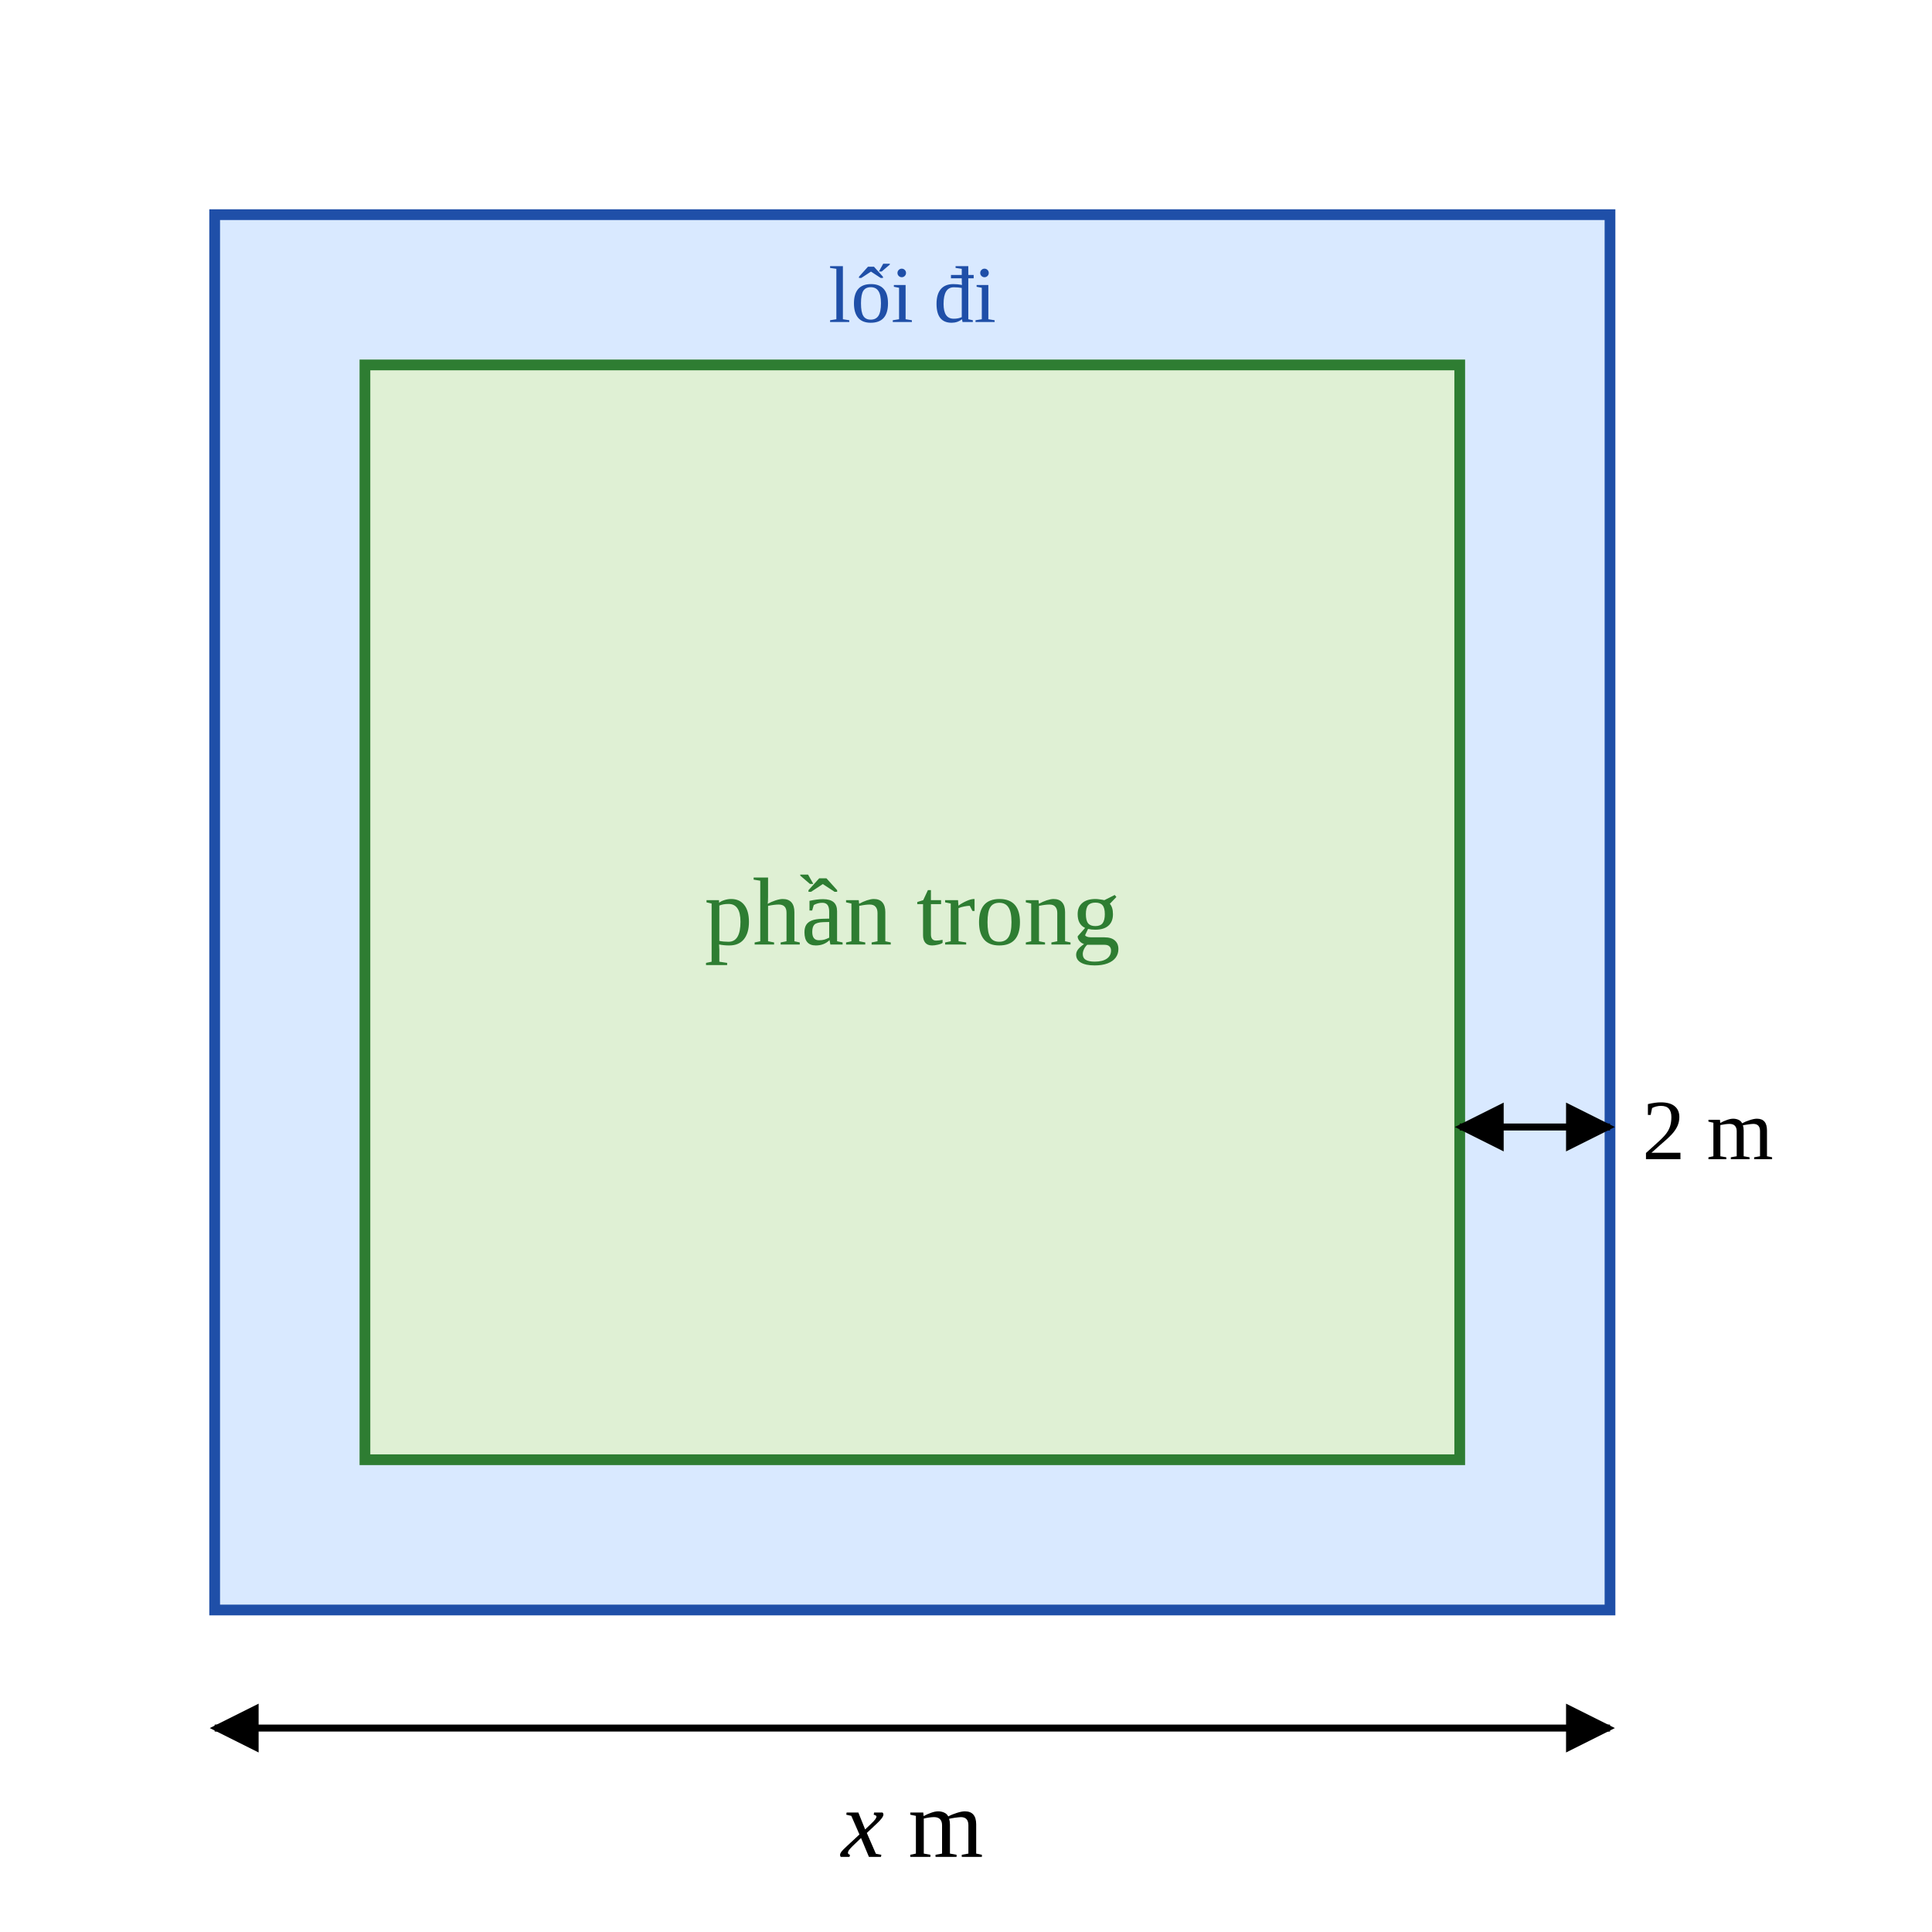
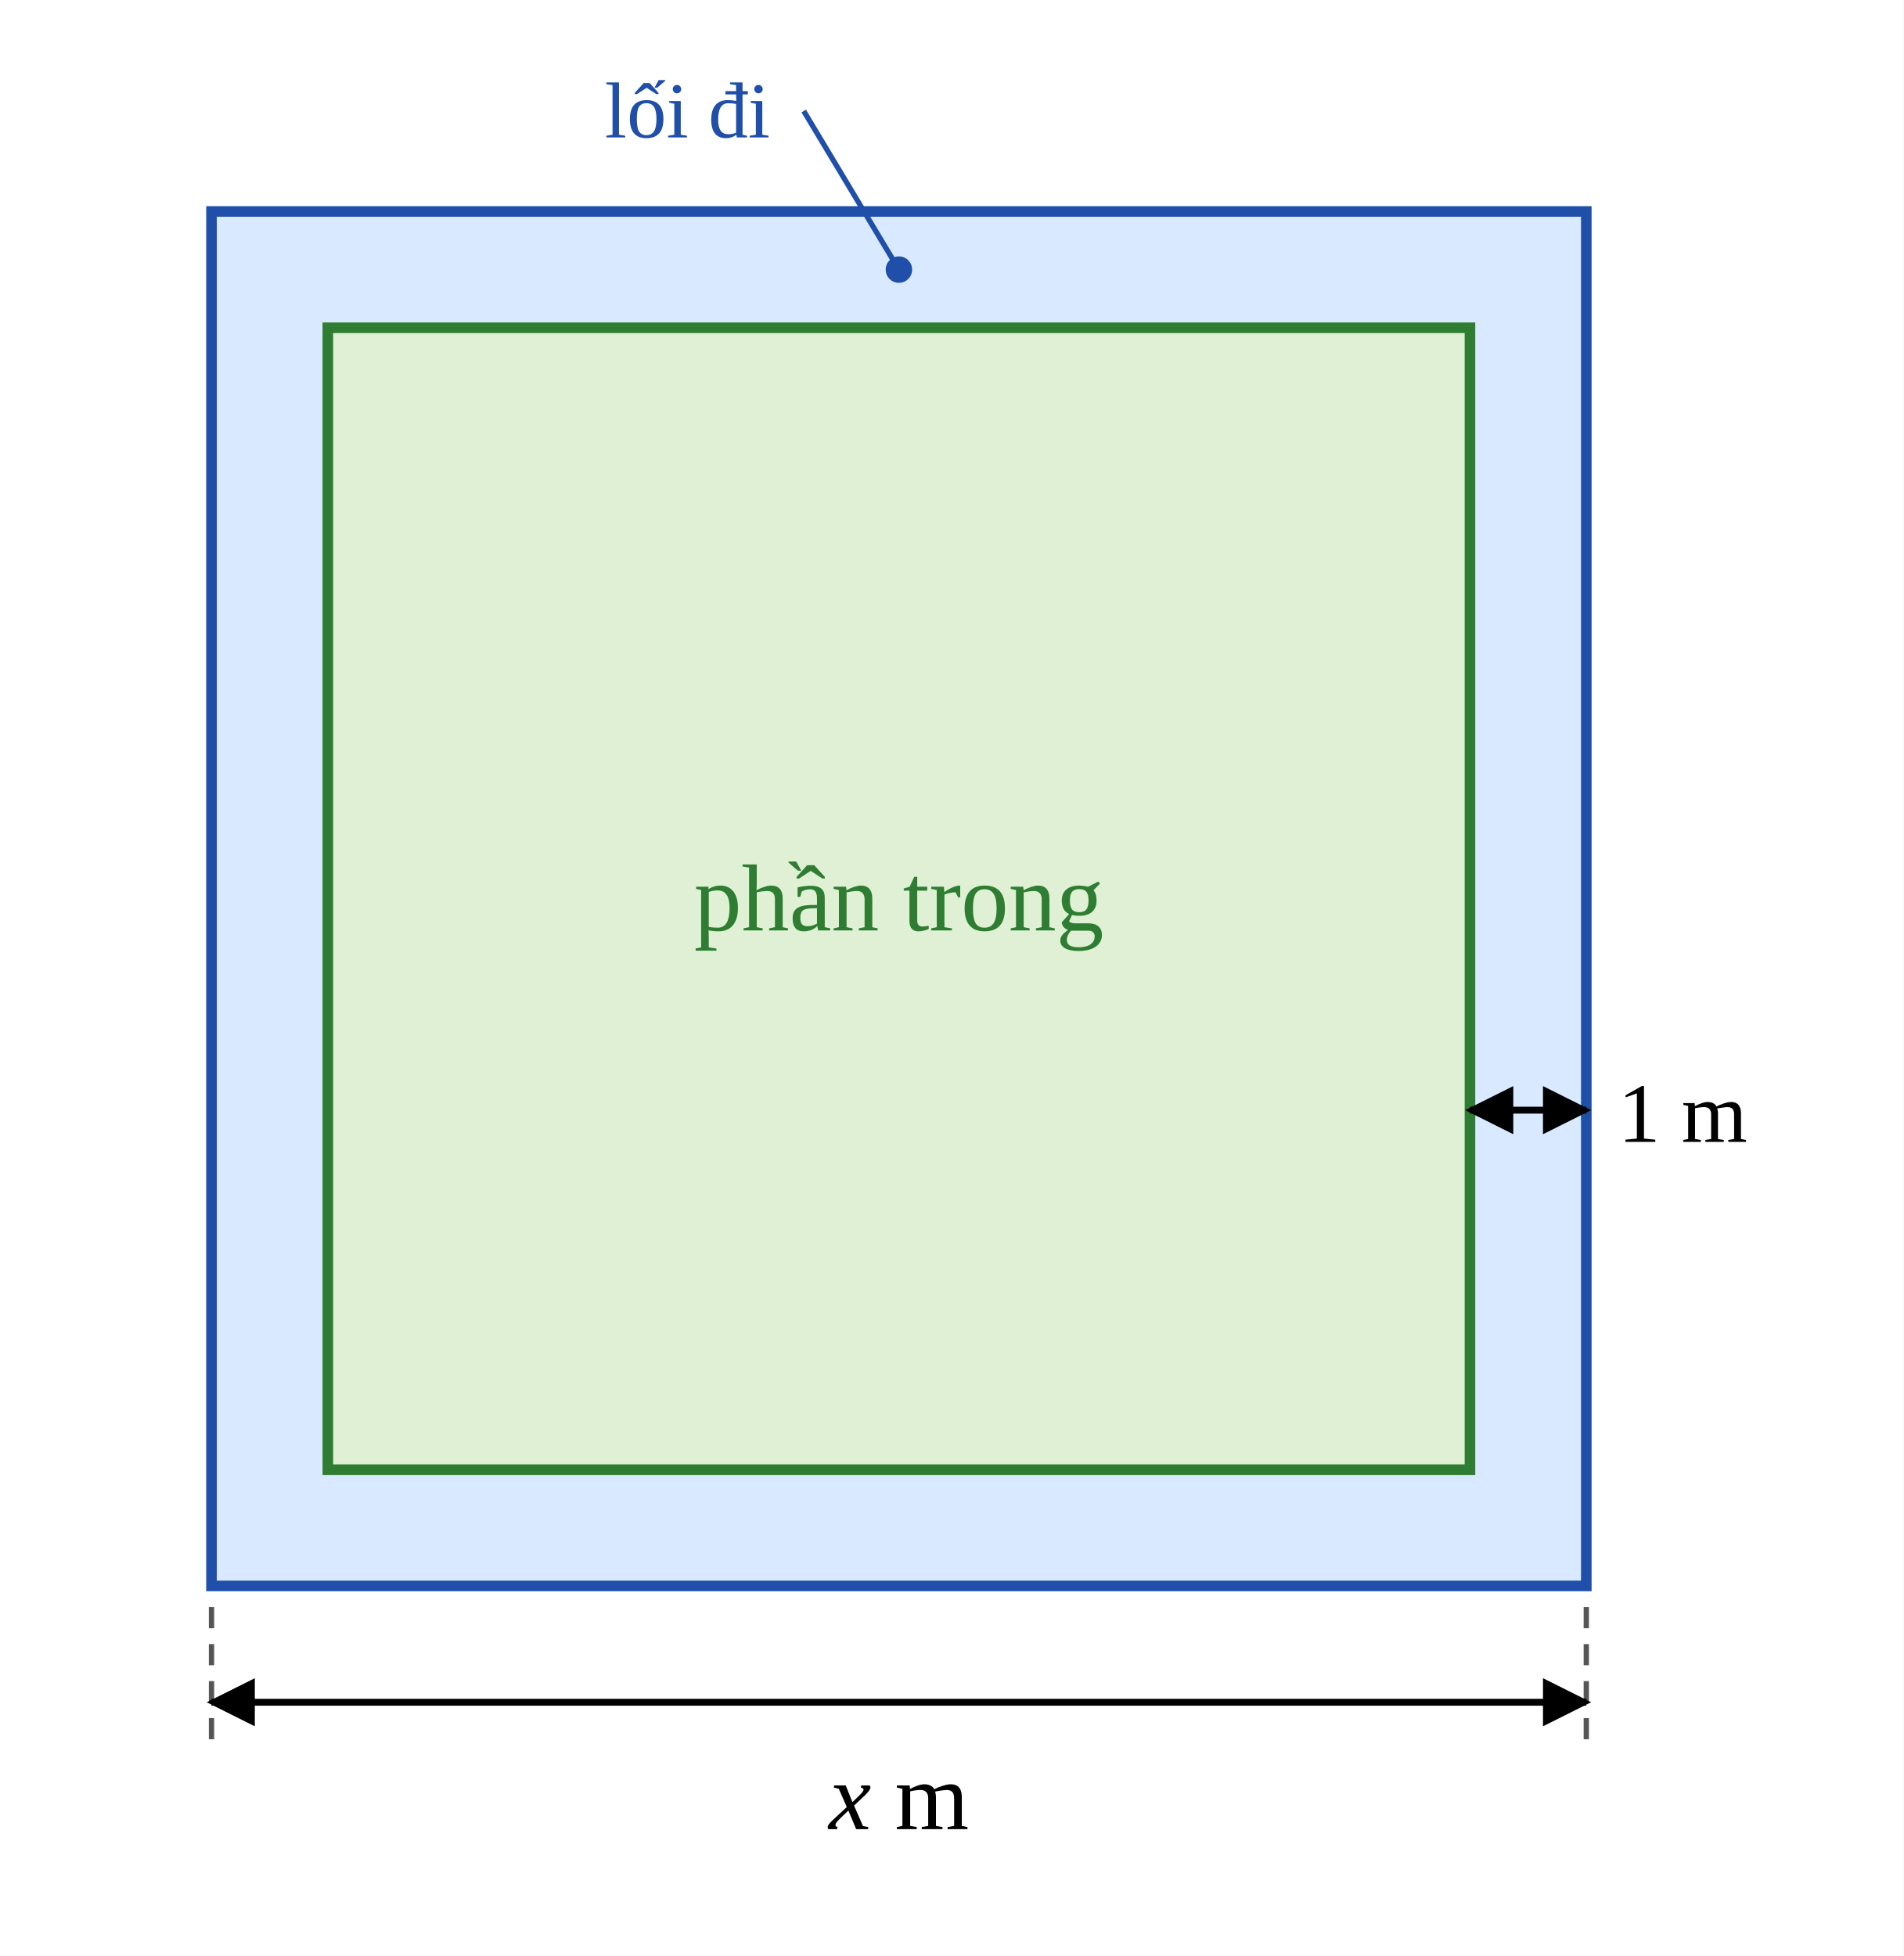
- <svg xmlns="http://www.w3.org/2000/svg" viewBox="0 0 360 360" font-family="Times New Roman" font-size="18">
+ <svg xmlns="http://www.w3.org/2000/svg" viewBox="0 0 360 370" font-family="Times New Roman" font-size="18">
  <defs>
    <marker id="m2" viewBox="0 0 10 10" refX="9" refY="5" markerWidth="7" markerHeight="7" orient="auto-start-reverse">
      <path d="M0,0 L10,5 L0,10 z" fill="#000" />
    </marker>
  </defs>
-   <rect width="360" height="360" fill="#fff" />
+   <rect width="360" height="370" fill="#fff" />
  <rect x="40" y="40" width="260" height="260" fill="#cfe3ff" fill-opacity="0.8" stroke="#1f4fa8" stroke-width="2" />
-   <rect x="68" y="68" width="204" height="204" fill="#dff0d4" stroke="#2e7d32" stroke-width="2" />
+   <rect x="62" y="62" width="216" height="216" fill="#dff0d4" stroke="#2e7d32" stroke-width="2" />
  <text x="170" y="176" text-anchor="middle" fill="#2e7d32">phần trong</text>
-   <text x="170" y="60" text-anchor="middle" font-size="15" fill="#1f4fa8">lối đi</text>
-   <line x1="272" y1="210" x2="300" y2="210" stroke="#000" stroke-width="1.3" marker-start="url(#m2)" marker-end="url(#m2)" />
-   <text x="306" y="216" font-size="16">2 m</text>
+   <line x1="152" y1="21" x2="170" y2="51" stroke="#1f4fa8" stroke-width="1" />
+   <circle cx="170" cy="51" r="2.5" fill="#1f4fa8" />
+   <text x="130" y="26" text-anchor="middle" font-size="15" fill="#1f4fa8">lối đi</text>
+   <line x1="278" y1="210" x2="300" y2="210" stroke="#000" stroke-width="1.3" marker-start="url(#m2)" marker-end="url(#m2)" />
+   <text x="306" y="216" font-size="16">1 m</text>
+   <line x1="40" y1="304" x2="40" y2="330" stroke="#555" stroke-width="1" stroke-dasharray="4,3" />
+   <line x1="300" y1="304" x2="300" y2="330" stroke="#555" stroke-width="1" stroke-dasharray="4,3" />
  <line x1="40" y1="322" x2="300" y2="322" stroke="#000" stroke-width="1.3" marker-start="url(#m2)" marker-end="url(#m2)" />
  <text x="170" y="346" text-anchor="middle" font-style="italic">x <tspan font-style="normal">m</tspan>
  </text>
</svg>
